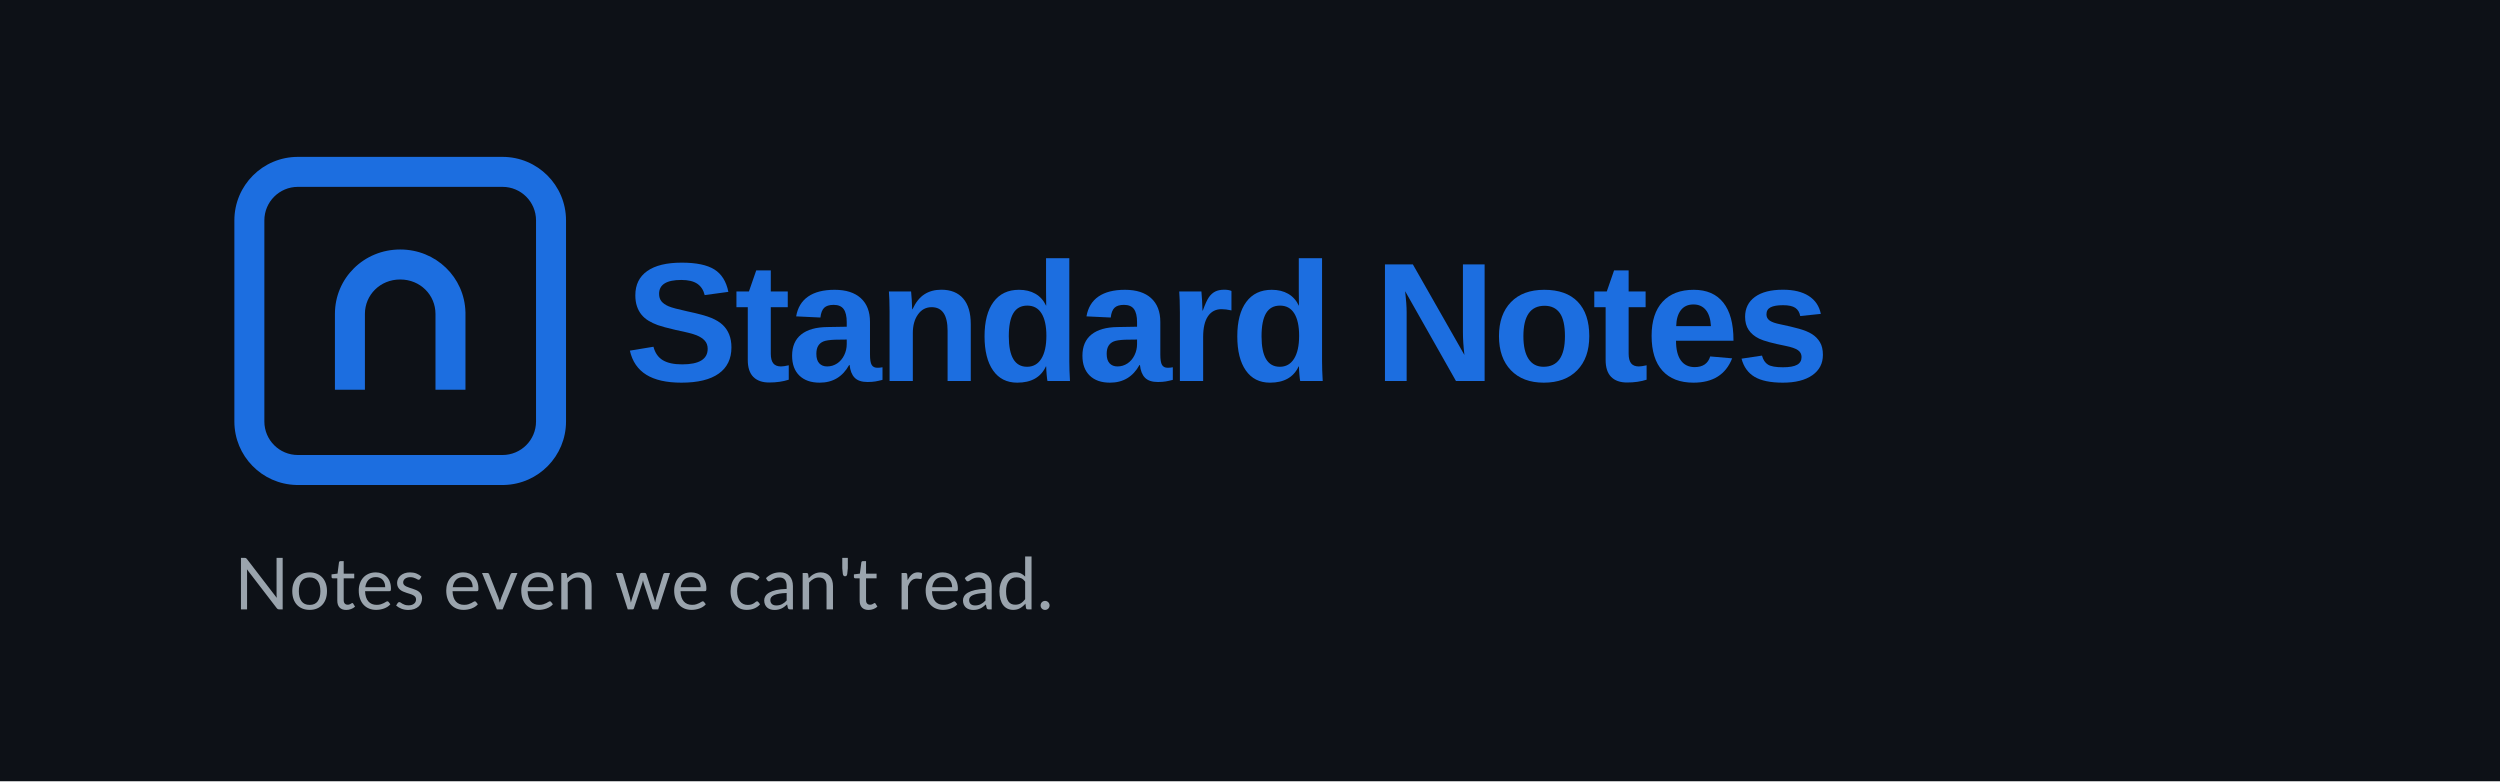
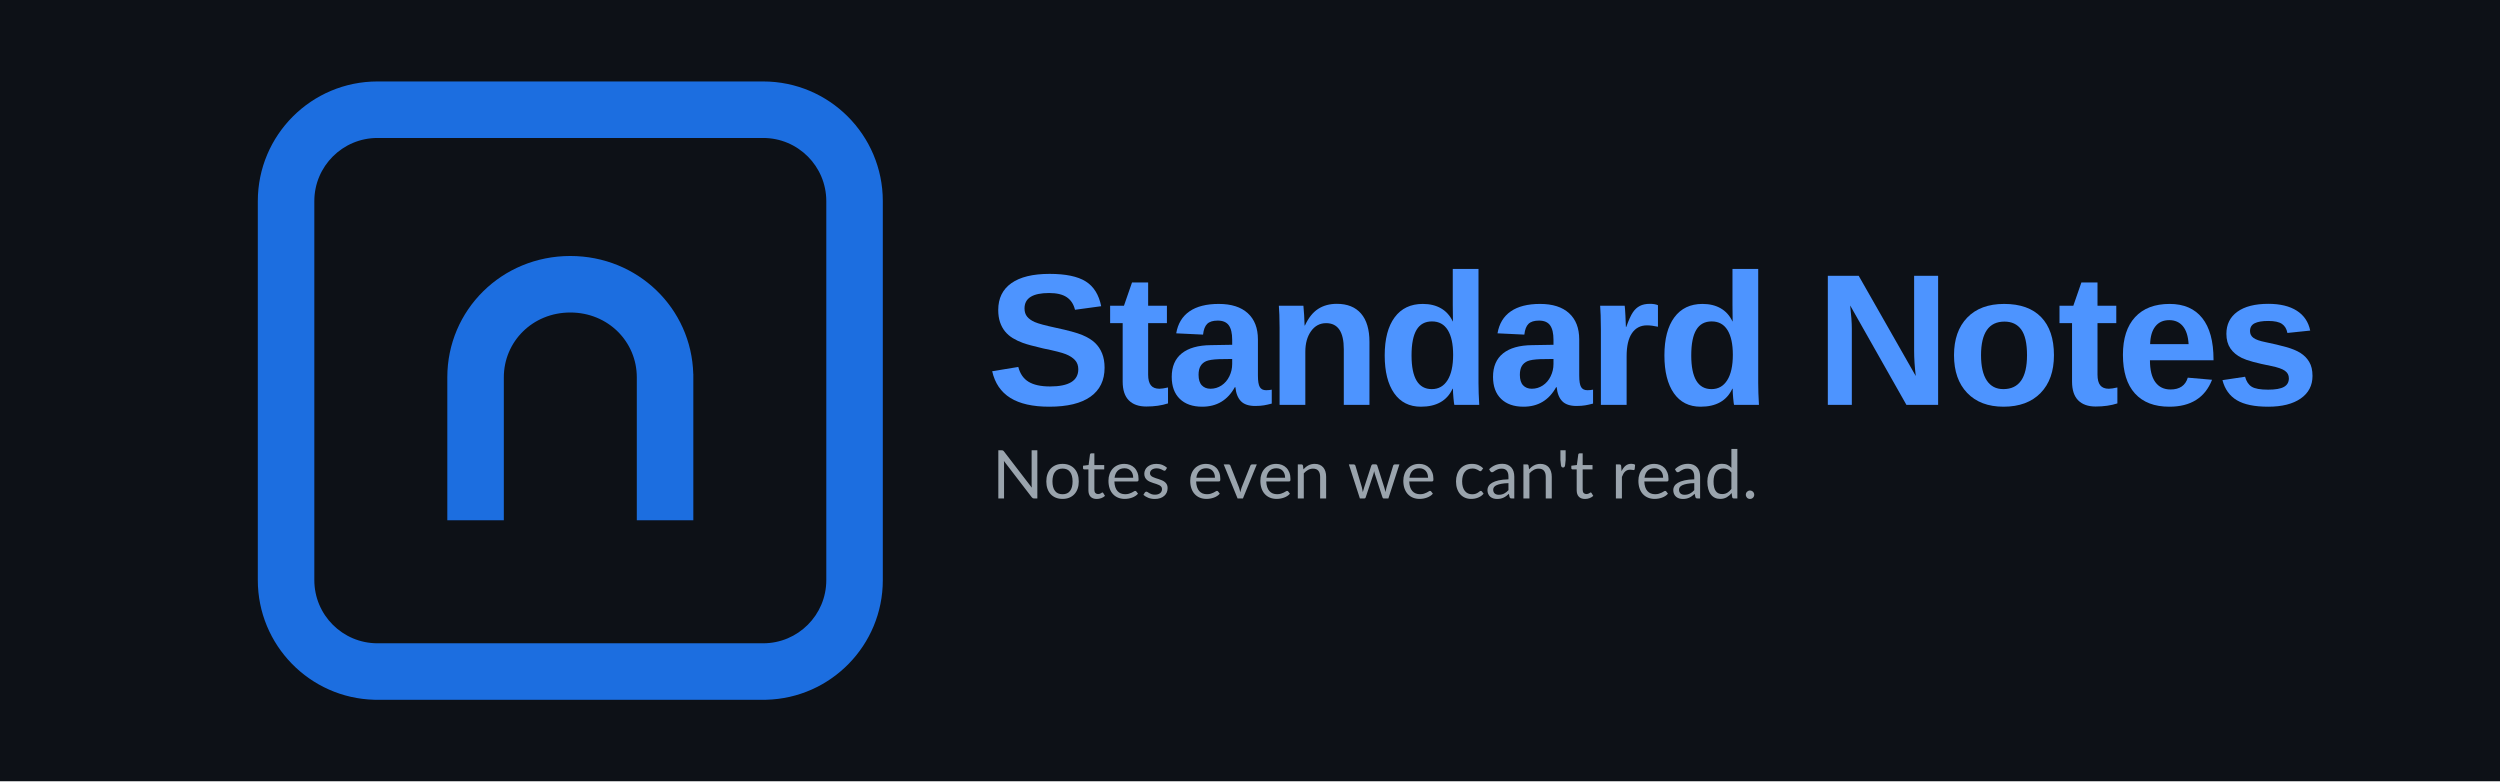
<svg xmlns="http://www.w3.org/2000/svg" viewBox="0 0 1600 500" width="1600" height="500" role="img" aria-label="standardnotes-webui">
  <rect width="1600" height="500" fill="#0d1117" />
-   <g transform="translate(-47.01,-5.74) scale(1.17927)">
-     <g transform="translate(167.058 90.004) scale(0.9574)" fill="#1C6EE0">
-       <path d="M152 0C171.882 0 188 16.118 188 36V150C188 169.572 172.382 185.496 152.929 185.988L152 186H36L35.071 185.988C15.618 185.496 0 169.572 0 150V36C0 16.118 16.118 0 36 0H152ZM36 17C25.507 17 17 25.507 17 36V150C17 160.493 25.507 169 36 169H152C162.493 169 171 160.493 171 150V36C171 25.507 162.493 17 152 17H36ZM94 52.5C114.282 52.5 130.457 68.221 130.986 88H131V132H114V89C114 78.318 105.41 69.5 94 69.5C82.59 69.5 74 78.318 74 89V132H57V89C57 68.754 73.378 52.5 94 52.5Z" />
+   <g transform="translate(144.31,31.44) scale(1.7242)">
+     <g transform="translate(12 12) scale(1.234)">
+       <path d="M152 0C171.882 0 188 16.118 188 36V150C188 169.572 172.382 185.496 152.929 185.988L152 186H36L35.071 185.988C15.618 185.496 0 169.572 0 150V36C0 16.118 16.118 0 36 0H152ZM36 17C25.507 17 17 25.507 17 36V150C17 160.493 25.507 169 36 169H152C162.493 169 171 160.493 171 150V36C171 25.507 162.493 17 152 17H36ZM94 52.5C114.282 52.5 130.457 68.221 130.986 88H131V132H114V89C114 78.318 105.41 69.5 94 69.5C82.59 69.5 74 78.318 74 89V132H57V89C57 68.754 73.378 52.5 94 52.5Z" fill="#1C6EE0" />
    </g>
-     <g transform="translate(379.049 211.647) scale(0.044922 -0.044922)" fill="#1C6EE0">
+   </g>
+   <g transform="translate(136.85,-17.10) scale(1.30508)">
+     <g transform="translate(379.049 211.647) scale(0.044922 -0.044922)" fill="#4d94ff">
      <path transform="translate(0.000 0)" d="M1286 406Q1286 199 1132.5 89.5Q979 -20 682 -20Q411 -20 257.0 76.0Q103 172 59 367L344 414Q373 302 457.0 251.5Q541 201 690 201Q999 201 999 389Q999 449 963.5 488.0Q928 527 863.5 553.0Q799 579 616 616Q458 653 396.0 675.5Q334 698 284.0 728.5Q234 759 199.0 802.0Q164 845 144.5 903.0Q125 961 125 1036Q125 1227 268.5 1328.5Q412 1430 686 1430Q948 1430 1079.5 1348.0Q1211 1266 1249 1077L963 1038Q941 1129 873.5 1175.0Q806 1221 680 1221Q412 1221 412 1053Q412 998 440.5 963.0Q469 928 525.0 903.5Q581 879 752 842Q955 799 1042.5 762.5Q1130 726 1181.0 677.5Q1232 629 1259.0 561.5Q1286 494 1286 406Z" />
      <path transform="translate(1321.478 0)" d="M420 -18Q296 -18 229.0 49.5Q162 117 162 254V892H25V1082H176L264 1336H440V1082H645V892H440V330Q440 251 470.0 213.5Q500 176 563 176Q596 176 657 190V16Q553 -18 420 -18Z" />
      <path transform="translate(1958.957 0)" d="M393 -20Q236 -20 148.0 65.5Q60 151 60 306Q60 474 169.5 562.0Q279 650 487 652L720 656V711Q720 817 683.0 868.5Q646 920 562 920Q484 920 447.5 884.5Q411 849 402 767L109 781Q136 939 253.5 1020.5Q371 1102 574 1102Q779 1102 890.0 1001.0Q1001 900 1001 714V320Q1001 229 1021.5 194.5Q1042 160 1090 160Q1122 160 1152 166V14Q1127 8 1107.0 3.0Q1087 -2 1067.0 -5.0Q1047 -8 1024.5 -10.0Q1002 -12 972 -12Q866 -12 815.5 40.0Q765 92 755 193H749Q631 -20 393 -20ZM720 501 576 499Q478 495 437.0 477.5Q396 460 374.5 424.0Q353 388 353 328Q353 251 388.5 213.5Q424 176 483 176Q549 176 603.5 212.0Q658 248 689.0 311.5Q720 375 720 446Z" />
      <path transform="translate(3053.435 0)" d="M844 0V607Q844 892 651 892Q549 892 486.5 804.5Q424 717 424 580V0H143V840Q143 927 140.5 982.5Q138 1038 135 1082H403Q406 1063 411.0 980.5Q416 898 416 867H420Q477 991 563.0 1047.0Q649 1103 768 1103Q940 1103 1032.0 997.0Q1124 891 1124 687V0Z" />
      <path transform="translate(4259.913 0)" d="M844 0Q840 15 834.5 75.5Q829 136 829 176H825Q734 -20 479 -20Q290 -20 187.0 127.5Q84 275 84 540Q84 809 192.5 955.5Q301 1102 500 1102Q615 1102 698.5 1054.0Q782 1006 827 911H829L827 1089V1484H1108V236Q1108 136 1116 0ZM831 547Q831 722 772.5 816.5Q714 911 600 911Q487 911 432.0 819.5Q377 728 377 540Q377 172 598 172Q709 172 770.0 269.5Q831 367 831 547Z" />
      <path transform="translate(5466.391 0)" d="M393 -20Q236 -20 148.0 65.5Q60 151 60 306Q60 474 169.5 562.0Q279 650 487 652L720 656V711Q720 817 683.0 868.5Q646 920 562 920Q484 920 447.5 884.5Q411 849 402 767L109 781Q136 939 253.5 1020.5Q371 1102 574 1102Q779 1102 890.0 1001.0Q1001 900 1001 714V320Q1001 229 1021.5 194.5Q1042 160 1090 160Q1122 160 1152 166V14Q1127 8 1107.0 3.0Q1087 -2 1067.0 -5.0Q1047 -8 1024.5 -10.0Q1002 -12 972 -12Q866 -12 815.5 40.0Q765 92 755 193H749Q631 -20 393 -20ZM720 501 576 499Q478 495 437.0 477.5Q396 460 374.5 424.0Q353 388 353 328Q353 251 388.5 213.5Q424 176 483 176Q549 176 603.5 212.0Q658 248 689.0 311.5Q720 375 720 446Z" />
      <path transform="translate(6560.870 0)" d="M143 0V828Q143 917 140.5 976.5Q138 1036 135 1082H403Q406 1064 411.0 972.5Q416 881 416 851H420Q461 965 493.0 1011.5Q525 1058 569.0 1080.5Q613 1103 679 1103Q733 1103 766 1088V853Q698 868 646 868Q541 868 482.5 783.0Q424 698 424 531V0Z" />
      <path transform="translate(7313.348 0)" d="M844 0Q840 15 834.5 75.5Q829 136 829 176H825Q734 -20 479 -20Q290 -20 187.0 127.5Q84 275 84 540Q84 809 192.5 955.5Q301 1102 500 1102Q615 1102 698.5 1054.0Q782 1006 827 911H829L827 1089V1484H1108V236Q1108 136 1116 0ZM831 547Q831 722 772.5 816.5Q714 911 600 911Q487 911 432.0 819.5Q377 728 377 540Q377 172 598 172Q709 172 770.0 269.5Q831 367 831 547Z" />
      <path transform="translate(9044.304 0)" d="M995 0 381 1085Q399 927 399 831V0H137V1409H474L1097 315Q1079 466 1079 590V1409H1341V0Z" />
      <path transform="translate(10478.783 0)" d="M1171 542Q1171 279 1025.0 129.5Q879 -20 621 -20Q368 -20 224.0 130.0Q80 280 80 542Q80 803 224.0 952.5Q368 1102 627 1102Q892 1102 1031.5 957.5Q1171 813 1171 542ZM877 542Q877 735 814.0 822.0Q751 909 631 909Q375 909 375 542Q375 361 437.5 266.5Q500 172 618 172Q877 172 877 542Z" />
      <path transform="translate(11685.261 0)" d="M420 -18Q296 -18 229.0 49.5Q162 117 162 254V892H25V1082H176L264 1336H440V1082H645V892H440V330Q440 251 470.0 213.5Q500 176 563 176Q596 176 657 190V16Q553 -18 420 -18Z" />
      <path transform="translate(12322.739 0)" d="M586 -20Q342 -20 211.0 124.5Q80 269 80 546Q80 814 213.0 958.0Q346 1102 590 1102Q823 1102 946.0 947.5Q1069 793 1069 495V487H375Q375 329 433.5 248.5Q492 168 600 168Q749 168 788 297L1053 274Q938 -20 586 -20ZM586 925Q487 925 433.5 856.0Q380 787 377 663H797Q789 794 734.0 859.5Q679 925 586 925Z" />
      <path transform="translate(13417.217 0)" d="M1055 316Q1055 159 926.5 69.5Q798 -20 571 -20Q348 -20 229.5 50.5Q111 121 72 270L319 307Q340 230 391.5 198.0Q443 166 571 166Q689 166 743.0 196.0Q797 226 797 290Q797 342 753.5 372.5Q710 403 606 424Q368 471 285.0 511.5Q202 552 158.5 616.5Q115 681 115 775Q115 930 234.5 1016.5Q354 1103 573 1103Q766 1103 883.5 1028.0Q1001 953 1030 811L781 785Q769 851 722.0 883.5Q675 916 573 916Q473 916 423.0 890.5Q373 865 373 805Q373 758 411.5 730.5Q450 703 541 685Q668 659 766.5 631.5Q865 604 924.5 566.0Q984 528 1019.5 468.5Q1055 409 1055 316Z" />
    </g>
  </g>
-   <path d="M177 357.04L180.91 357.04L180.91 390L178.68 390Q178.15 390 177.80 389.82Q177.44 389.63 177.09 389.19L158.03 364.36Q158.07 364.93 158.10 365.48Q158.12 366.03 158.12 366.52L158.12 390L154.21 390L154.21 357.04L156.51 357.04Q156.81 357.04 157.01 357.08Q157.22 357.11 157.38 357.19Q157.54 357.27 157.71 357.42Q157.87 357.57 158.05 357.80L177.12 382.62Q177.07 382.02 177.04 381.46Q177 380.89 177 380.39L177 357.04M198.19 366.33Q200.74 366.33 202.79 367.18Q204.83 368.04 206.28 369.60Q207.73 371.16 208.50 373.38Q209.27 375.60 209.27 378.34Q209.27 381.10 208.50 383.31Q207.73 385.51 206.28 387.08Q204.83 388.64 202.79 389.48Q200.74 390.32 198.19 390.32Q195.61 390.32 193.55 389.48Q191.49 388.64 190.04 387.08Q188.59 385.51 187.82 383.31Q187.05 381.10 187.05 378.34Q187.05 375.60 187.82 373.38Q188.59 371.16 190.04 369.60Q191.49 368.04 193.55 367.18Q195.61 366.33 198.19 366.33M198.19 387.13Q201.64 387.13 203.34 384.81Q205.04 382.50 205.04 378.36Q205.04 374.20 203.34 371.88Q201.64 369.55 198.19 369.55Q196.44 369.55 195.14 370.15Q193.84 370.75 192.98 371.88Q192.11 373 191.69 374.65Q191.26 376.29 191.26 378.36Q191.26 382.50 192.98 384.81Q194.69 387.13 198.19 387.13M221.60 390.37Q218.84 390.37 217.36 388.83Q215.87 387.29 215.87 384.39L215.87 370.13L213.07 370.13Q212.70 370.13 212.44 369.91Q212.19 369.69 212.19 369.23L212.19 367.60L216.01 367.12L216.95 359.92Q217.02 359.57 217.26 359.35Q217.50 359.13 217.90 359.13L219.97 359.13L219.97 367.16L226.71 367.16L226.71 370.13L219.97 370.13L219.97 384.11Q219.97 385.58 220.68 386.30Q221.39 387.01 222.52 387.01Q223.16 387.01 223.63 386.84Q224.11 386.67 224.45 386.46Q224.80 386.25 225.04 386.08Q225.28 385.91 225.46 385.91Q225.78 385.91 226.04 386.30L227.23 388.25Q226.18 389.24 224.68 389.80Q223.19 390.37 221.60 390.37M233.79 375.81L246.53 375.81Q246.53 374.38 246.13 373.20Q245.73 372.01 244.96 371.15Q244.19 370.29 243.08 369.82Q241.98 369.35 240.57 369.35Q237.63 369.35 235.92 371.06Q234.20 372.77 233.79 375.81M248.69 385.24L249.84 386.73Q249.08 387.65 248.03 388.33Q246.97 389.01 245.76 389.45Q244.55 389.88 243.27 390.10Q241.98 390.32 240.71 390.32Q238.30 390.32 236.26 389.51Q234.23 388.69 232.74 387.11Q231.26 385.54 230.43 383.21Q229.60 380.89 229.60 377.88Q229.60 375.44 230.35 373.32Q231.10 371.21 232.50 369.66Q233.90 368.10 235.93 367.22Q237.95 366.33 240.48 366.33Q242.58 366.33 244.36 367.03Q246.14 367.74 247.44 369.06Q248.74 370.38 249.48 372.32Q250.21 374.27 250.21 376.75Q250.21 377.72 250 378.04Q249.80 378.36 249.22 378.36L233.65 378.36Q233.72 380.57 234.26 382.20Q234.80 383.84 235.77 384.93Q236.73 386.02 238.07 386.56Q239.40 387.10 241.06 387.10Q242.60 387.10 243.71 386.75Q244.83 386.39 245.63 385.98Q246.44 385.56 246.98 385.20Q247.52 384.85 247.91 384.85Q248.42 384.85 248.69 385.24M269.72 369.05L268.80 370.54Q268.52 371.05 267.94 371.05Q267.60 371.05 267.16 370.80Q266.73 370.54 266.09 370.23Q265.46 369.92 264.59 369.66Q263.71 369.39 262.52 369.39Q261.48 369.39 260.65 369.66Q259.83 369.92 259.24 370.38Q258.65 370.84 258.34 371.45Q258.03 372.06 258.03 372.77Q258.03 373.67 258.55 374.27Q259.07 374.87 259.92 375.30Q260.77 375.74 261.85 376.07Q262.93 376.41 264.07 376.79Q265.21 377.17 266.29 377.63Q267.37 378.09 268.22 378.78Q269.07 379.47 269.59 380.47Q270.11 381.47 270.11 382.87Q270.11 384.48 269.53 385.85Q268.96 387.22 267.83 388.22Q266.70 389.22 265.07 389.79Q263.44 390.37 261.30 390.37Q258.86 390.37 256.88 389.57Q254.90 388.78 253.52 387.54L254.49 385.98Q254.67 385.68 254.93 385.51Q255.18 385.35 255.57 385.35Q255.98 385.35 256.44 385.68Q256.90 386 257.56 386.39Q258.22 386.78 259.16 387.10Q260.10 387.42 261.50 387.42Q262.70 387.42 263.60 387.11Q264.49 386.80 265.09 386.27Q265.69 385.75 265.98 385.06Q266.27 384.37 266.27 383.58Q266.27 382.62 265.75 381.98Q265.23 381.35 264.38 380.90Q263.53 380.45 262.44 380.12Q261.34 379.79 260.20 379.42Q259.07 379.05 257.97 378.58Q256.88 378.11 256.03 377.40Q255.18 376.68 254.66 375.64Q254.14 374.59 254.14 373.10Q254.14 371.76 254.70 370.53Q255.25 369.30 256.31 368.37Q257.36 367.44 258.91 366.88Q260.45 366.33 262.42 366.33Q264.72 366.33 266.55 367.06Q268.38 367.78 269.72 369.05M289.77 375.81L302.51 375.81Q302.51 374.38 302.11 373.20Q301.71 372.01 300.94 371.15Q300.17 370.29 299.06 369.82Q297.96 369.35 296.56 369.35Q293.61 369.35 291.90 371.06Q290.19 372.77 289.77 375.81M304.68 385.24L305.83 386.73Q305.07 387.65 304.01 388.33Q302.95 389.01 301.74 389.45Q300.54 389.88 299.25 390.10Q297.96 390.32 296.69 390.32Q294.28 390.32 292.24 389.51Q290.21 388.69 288.72 387.11Q287.24 385.54 286.41 383.21Q285.59 380.89 285.59 377.88Q285.59 375.44 286.33 373.32Q287.08 371.21 288.48 369.66Q289.89 368.10 291.91 367.22Q293.93 366.33 296.46 366.33Q298.56 366.33 300.34 367.03Q302.12 367.74 303.42 369.06Q304.72 370.38 305.46 372.32Q306.19 374.27 306.19 376.75Q306.19 377.72 305.99 378.04Q305.78 378.36 305.20 378.36L289.63 378.36Q289.70 380.57 290.24 382.20Q290.78 383.84 291.75 384.93Q292.72 386.02 294.05 386.56Q295.38 387.10 297.04 387.10Q298.58 387.10 299.70 386.75Q300.81 386.39 301.62 385.98Q302.42 385.56 302.96 385.20Q303.50 384.85 303.89 384.85Q304.40 384.85 304.68 385.24M327.97 366.70L331.17 366.70L321.67 390L317.99 390L308.49 366.70L311.83 366.70Q312.33 366.70 312.66 366.95Q312.98 367.21 313.09 367.55L319 382.55Q319.28 383.40 319.49 384.20Q319.69 385.01 319.88 385.81Q320.06 385.01 320.27 384.20Q320.48 383.40 320.78 382.55L326.76 367.55Q326.89 367.18 327.22 366.94Q327.54 366.70 327.97 366.70M337.80 375.81L350.54 375.81Q350.54 374.38 350.13 373.20Q349.73 372.01 348.96 371.15Q348.19 370.29 347.09 369.82Q345.98 369.35 344.58 369.35Q341.64 369.35 339.92 371.06Q338.21 372.77 337.80 375.81M352.70 385.24L353.85 386.73Q353.09 387.65 352.03 388.33Q350.97 389.01 349.77 389.45Q348.56 389.88 347.27 390.10Q345.98 390.32 344.72 390.32Q342.30 390.32 340.27 389.51Q338.23 388.69 336.75 387.11Q335.27 385.54 334.44 383.21Q333.61 380.89 333.61 377.88Q333.61 375.44 334.36 373.32Q335.10 371.21 336.51 369.66Q337.91 368.10 339.93 367.22Q341.96 366.33 344.49 366.33Q346.58 366.33 348.36 367.03Q350.15 367.74 351.45 369.06Q352.75 370.38 353.48 372.32Q354.22 374.27 354.22 376.75Q354.22 377.72 354.01 378.04Q353.80 378.36 353.23 378.36L337.66 378.36Q337.73 380.57 338.27 382.20Q338.81 383.84 339.77 384.93Q340.74 386.02 342.07 386.56Q343.41 387.10 345.06 387.10Q346.60 387.10 347.72 386.75Q348.84 386.39 349.64 385.98Q350.45 385.56 350.99 385.20Q351.53 384.85 351.92 384.85Q352.42 384.85 352.70 385.24M362.77 367.55L363.10 370.08Q363.85 369.23 364.71 368.54Q365.56 367.85 366.51 367.36Q367.47 366.86 368.53 366.60Q369.60 366.33 370.85 366.33Q372.76 366.33 374.22 366.97Q375.68 367.60 376.65 368.76Q377.63 369.92 378.14 371.55Q378.64 373.19 378.64 375.17L378.64 390L374.53 390L374.53 375.17Q374.53 372.52 373.32 371.06Q372.11 369.60 369.65 369.60Q367.83 369.60 366.26 370.47Q364.68 371.35 363.35 372.84L363.35 390L359.23 390L359.23 366.70L361.69 366.70Q362.57 366.70 362.77 367.55M425.72 366.70L428.81 366.70L421.26 390L418.02 390Q417.42 390 417.19 389.22L412.04 373.42Q411.86 372.89 411.74 372.35Q411.63 371.81 411.51 371.28Q411.40 371.81 411.28 372.35Q411.17 372.89 410.98 373.44L405.74 389.22Q405.53 390 404.82 390L401.74 390L394.19 366.70L397.41 366.70Q397.89 366.70 398.23 366.95Q398.56 367.21 398.68 367.55L403.14 382.55Q403.53 384.20 403.76 385.68Q403.97 384.92 404.18 384.13Q404.40 383.35 404.66 382.55L409.58 367.46Q409.69 367.12 409.98 366.88Q410.27 366.65 410.68 366.65L412.48 366.65Q412.94 366.65 413.24 366.88Q413.53 367.12 413.65 367.46L418.46 382.55Q418.71 383.35 418.92 384.13Q419.12 384.92 419.31 385.68Q419.42 384.92 419.59 384.15Q419.77 383.38 419.97 382.55L424.53 367.55Q424.64 367.18 424.97 366.94Q425.29 366.70 425.72 366.70M435.66 375.81L448.40 375.81Q448.40 374.38 448 373.20Q447.60 372.01 446.83 371.15Q446.06 370.29 444.95 369.82Q443.85 369.35 442.45 369.35Q439.50 369.35 437.79 371.06Q436.07 372.77 435.66 375.81M450.56 385.24L451.71 386.73Q450.96 387.65 449.90 388.33Q448.84 389.01 447.63 389.45Q446.42 389.88 445.14 390.10Q443.85 390.32 442.58 390.32Q440.17 390.32 438.13 389.51Q436.10 388.69 434.61 387.11Q433.13 385.54 432.30 383.21Q431.47 380.89 431.47 377.88Q431.47 375.44 432.22 373.32Q432.97 371.21 434.37 369.66Q435.78 368.10 437.80 367.22Q439.82 366.33 442.35 366.33Q444.45 366.33 446.23 367.03Q448.01 367.74 449.31 369.06Q450.61 370.38 451.35 372.32Q452.08 374.27 452.08 376.75Q452.08 377.72 451.88 378.04Q451.67 378.36 451.09 378.36L435.52 378.36Q435.59 380.57 436.13 382.20Q436.67 383.84 437.64 384.93Q438.60 386.02 439.94 386.56Q441.27 387.10 442.93 387.10Q444.47 387.10 445.58 386.75Q446.70 386.39 447.51 385.98Q448.31 385.56 448.85 385.20Q449.39 384.85 449.78 384.85Q450.29 384.85 450.56 385.24M486.17 369.37L485.09 370.84Q484.90 371.09 484.72 371.23Q484.54 371.37 484.21 371.37Q483.87 371.37 483.45 371.08Q483.04 370.80 482.43 370.45Q481.82 370.11 480.94 369.82Q480.05 369.53 478.76 369.53Q477.04 369.53 475.73 370.14Q474.42 370.75 473.53 371.90Q472.64 373.05 472.20 374.68Q471.75 376.31 471.75 378.34Q471.75 380.45 472.23 382.10Q472.71 383.74 473.60 384.86Q474.48 385.98 475.74 386.56Q476.99 387.15 478.56 387.15Q480.05 387.15 481.02 386.79Q481.98 386.44 482.61 386Q483.25 385.56 483.67 385.20Q484.10 384.85 484.51 384.85Q485.02 384.85 485.29 385.24L486.44 386.73Q485.69 387.68 484.72 388.34Q483.75 389.01 482.64 389.46Q481.52 389.91 480.30 390.12Q479.08 390.32 477.82 390.32Q475.63 390.32 473.76 389.52Q471.89 388.71 470.51 387.18Q469.13 385.65 468.34 383.42Q467.56 381.19 467.56 378.34Q467.56 375.74 468.29 373.53Q469.01 371.32 470.40 369.73Q471.79 368.13 473.83 367.23Q475.86 366.33 478.51 366.33Q480.97 366.33 482.84 367.13Q484.72 367.92 486.17 369.37M503.46 384.34L503.46 379.51Q500.64 379.60 498.65 379.96Q496.66 380.32 495.40 380.89Q494.15 381.47 493.59 382.25Q493.02 383.03 493.02 384Q493.02 384.92 493.32 385.58Q493.62 386.25 494.14 386.68Q494.66 387.10 495.36 387.30Q496.06 387.49 496.86 387.49Q497.94 387.49 498.84 387.27Q499.74 387.06 500.53 386.64Q501.33 386.23 502.05 385.65Q502.77 385.08 503.46 384.34M490.98 371.30L490.24 369.99Q492.17 368.13 494.40 367.21Q496.63 366.29 499.35 366.29Q501.30 366.29 502.82 366.93Q504.34 367.57 505.37 368.73Q506.41 369.88 506.94 371.51Q507.47 373.14 507.47 375.10L507.47 390L505.65 390Q505.05 390 504.73 389.80Q504.41 389.61 504.22 389.03L503.76 386.83Q502.84 387.68 501.97 388.33Q501.10 388.99 500.13 389.44Q499.16 389.88 498.07 390.13Q496.98 390.37 495.64 390.37Q494.29 390.37 493.09 389.99Q491.90 389.61 491.01 388.85Q490.12 388.09 489.61 386.93Q489.09 385.77 489.09 384.18Q489.09 382.80 489.85 381.52Q490.61 380.25 492.31 379.26Q494.01 378.27 496.75 377.64Q499.49 377 503.46 376.91L503.46 375.10Q503.46 372.38 502.29 370.99Q501.12 369.60 498.86 369.60Q497.35 369.60 496.32 369.98Q495.30 370.36 494.55 370.83Q493.80 371.30 493.26 371.68Q492.72 372.06 492.19 372.06Q491.78 372.06 491.48 371.84Q491.18 371.62 490.98 371.30M517.24 367.55L517.56 370.08Q518.32 369.23 519.17 368.54Q520.02 367.85 520.98 367.36Q521.93 366.86 523 366.60Q524.07 366.33 525.31 366.33Q527.22 366.33 528.68 366.97Q530.14 367.60 531.12 368.76Q532.10 369.92 532.61 371.55Q533.11 373.19 533.11 375.17L533.11 390L528.99 390L528.99 375.17Q528.99 372.52 527.79 371.06Q526.58 369.60 524.12 369.60Q522.30 369.60 520.73 370.47Q519.15 371.35 517.82 372.84L517.82 390L513.70 390L513.70 366.70L516.16 366.70Q517.03 366.70 517.24 367.55M539.05 357.04L542.61 357.04L542.61 363.71L542.24 367.28Q542.13 368.01 541.82 368.41Q541.51 368.82 540.82 368.82Q540.20 368.82 539.86 368.41Q539.53 368.01 539.41 367.28L539.05 363.71L539.05 357.04M555.90 390.37Q553.14 390.37 551.66 388.83Q550.18 387.29 550.18 384.39L550.18 370.13L547.37 370.13Q547 370.13 546.75 369.91Q546.50 369.69 546.50 369.23L546.50 367.60L550.32 367.12L551.26 359.92Q551.33 359.57 551.57 359.35Q551.81 359.13 552.20 359.13L554.27 359.13L554.27 367.16L561.01 367.16L561.01 370.13L554.27 370.13L554.27 384.11Q554.27 385.58 554.98 386.30Q555.70 387.01 556.82 387.01Q557.47 387.01 557.94 386.84Q558.41 386.67 558.76 386.46Q559.10 386.25 559.34 386.08Q559.58 385.91 559.77 385.91Q560.09 385.91 560.34 386.30L561.54 388.25Q560.48 389.24 558.99 389.80Q557.49 390.37 555.90 390.37M580.63 367.83L580.90 371.37Q582.01 368.98 583.62 367.63Q585.23 366.29 587.55 366.29Q588.29 366.29 588.97 366.45Q589.64 366.61 590.17 366.95L589.88 370.01Q589.74 370.59 589.18 370.59Q588.86 370.59 588.24 370.45Q587.62 370.31 586.84 370.31Q585.74 370.31 584.87 370.63Q584.01 370.96 583.33 371.59Q582.65 372.22 582.11 373.15Q581.57 374.08 581.13 375.28L581.13 390L577.02 390L577.02 366.70L579.36 366.70Q580.03 366.70 580.28 366.95Q580.54 367.21 580.63 367.83M596.61 375.81L609.36 375.81Q609.36 374.38 608.95 373.20Q608.55 372.01 607.78 371.15Q607.01 370.29 605.91 369.82Q604.80 369.35 603.40 369.35Q600.46 369.35 598.74 371.06Q597.03 372.77 596.61 375.81M611.52 385.24L612.67 386.73Q611.91 387.65 610.85 388.33Q609.79 389.01 608.59 389.45Q607.38 389.88 606.09 390.10Q604.80 390.32 603.54 390.32Q601.12 390.32 599.09 389.51Q597.05 388.69 595.57 387.11Q594.08 385.54 593.26 383.21Q592.43 380.89 592.43 377.88Q592.43 375.44 593.18 373.32Q593.92 371.21 595.33 369.66Q596.73 368.10 598.75 367.22Q600.78 366.33 603.31 366.33Q605.40 366.33 607.18 367.03Q608.97 367.74 610.26 369.06Q611.56 370.38 612.30 372.32Q613.04 374.27 613.04 376.75Q613.04 377.72 612.83 378.04Q612.62 378.36 612.05 378.36L596.48 378.36Q596.54 380.57 597.09 382.20Q597.63 383.84 598.59 384.93Q599.56 386.02 600.89 386.56Q602.23 387.10 603.88 387.10Q605.42 387.10 606.54 386.75Q607.65 386.39 608.46 385.98Q609.26 385.56 609.80 385.20Q610.35 384.85 610.74 384.85Q611.24 384.85 611.52 385.24M630.68 384.34L630.68 379.51Q627.85 379.60 625.86 379.96Q623.87 380.32 622.62 380.89Q621.36 381.47 620.80 382.25Q620.24 383.03 620.24 384Q620.24 384.92 620.53 385.58Q620.83 386.25 621.35 386.68Q621.87 387.10 622.57 387.30Q623.27 387.49 624.08 387.49Q625.16 387.49 626.05 387.27Q626.95 387.06 627.74 386.64Q628.54 386.23 629.26 385.65Q629.99 385.08 630.68 384.34M618.19 371.30L617.45 369.99Q619.38 368.13 621.62 367.21Q623.85 366.29 626.56 366.29Q628.51 366.29 630.03 366.93Q631.55 367.57 632.59 368.73Q633.62 369.88 634.15 371.51Q634.68 373.14 634.68 375.10L634.68 390L632.86 390Q632.26 390 631.94 389.80Q631.62 389.61 631.44 389.03L630.98 386.83Q630.06 387.68 629.18 388.33Q628.31 388.99 627.34 389.44Q626.38 389.88 625.28 390.13Q624.19 390.37 622.86 390.37Q621.50 390.37 620.30 389.99Q619.11 389.61 618.22 388.85Q617.34 388.09 616.82 386.93Q616.30 385.77 616.30 384.18Q616.30 382.80 617.06 381.52Q617.82 380.25 619.52 379.26Q621.22 378.27 623.96 377.64Q626.70 377 630.68 376.91L630.68 375.10Q630.68 372.38 629.50 370.99Q628.33 369.60 626.08 369.60Q624.56 369.60 623.54 369.98Q622.51 370.36 621.76 370.83Q621.02 371.30 620.48 371.68Q619.94 372.06 619.41 372.06Q618.99 372.06 618.69 371.84Q618.39 371.62 618.19 371.30M656.09 383.49L656.09 372.24Q654.94 370.70 653.61 370.09Q652.27 369.48 650.62 369.48Q647.38 369.48 645.63 371.81Q643.88 374.13 643.88 378.43Q643.88 380.71 644.27 382.33Q644.66 383.95 645.42 385Q646.18 386.04 647.28 386.53Q648.39 387.01 649.79 387.01Q651.81 387.01 653.32 386.09Q654.83 385.17 656.09 383.49M656.09 356.12L660.19 356.12L660.19 390L657.75 390Q656.87 390 656.64 389.15L656.28 386.32Q654.78 388.11 652.87 389.22Q650.96 390.32 648.46 390.32Q646.45 390.32 644.82 389.55Q643.19 388.78 642.04 387.29Q640.89 385.79 640.27 383.56Q639.65 381.33 639.65 378.43Q639.65 375.86 640.34 373.64Q641.03 371.42 642.31 369.78Q643.60 368.15 645.48 367.22Q647.35 366.29 649.70 366.29Q651.84 366.29 653.37 367.01Q654.90 367.74 656.09 369.02L656.09 356.12M665.98 387.47Q665.98 386.87 666.20 386.34Q666.42 385.81 666.80 385.42Q667.18 385.03 667.71 384.80Q668.24 384.57 668.83 384.57Q669.43 384.57 669.96 384.80Q670.49 385.03 670.88 385.42Q671.27 385.81 671.50 386.34Q671.73 386.87 671.73 387.47Q671.73 388.09 671.50 388.61Q671.27 389.13 670.88 389.52Q670.49 389.91 669.96 390.13Q669.43 390.35 668.83 390.35Q668.24 390.35 667.71 390.13Q667.18 389.91 666.80 389.52Q666.42 389.13 666.20 388.61Q665.98 388.09 665.98 387.47" fill="#9aa4ad" />
+   <g transform="translate(635.00,319)">
+     <path d="M25.24-30.81L28.90-30.81L28.90 0L26.81 0Q26.32 0 25.98-0.17Q25.65-0.34 25.33-0.75L7.50-23.97Q7.55-23.44 7.57-22.92Q7.59-22.40 7.59-21.95L7.59 0L3.93 0L3.93-30.81L6.08-30.81Q6.36-30.81 6.56-30.78Q6.75-30.75 6.90-30.67Q7.05-30.59 7.20-30.45Q7.35-30.32 7.53-30.10L25.35-6.90Q25.31-7.46 25.27-7.99Q25.24-8.51 25.24-8.99L25.24-30.81M45.04-22.12Q47.43-22.12 49.34-21.33Q51.26-20.53 52.61-19.07Q53.97-17.61 54.69-15.53Q55.41-13.46 55.41-10.90Q55.41-8.32 54.69-6.26Q53.97-4.19 52.61-2.73Q51.26-1.27 49.34-0.48Q47.43 0.30 45.04 0.30Q42.63 0.30 40.71-0.48Q38.79-1.27 37.43-2.73Q36.08-4.19 35.36-6.26Q34.64-8.32 34.64-10.90Q34.64-13.46 35.36-15.53Q36.08-17.61 37.43-19.07Q38.79-20.53 40.71-21.33Q42.63-22.12 45.04-22.12M45.04-2.69Q48.27-2.69 49.86-4.85Q51.45-7.01 51.45-10.88Q51.45-14.77 49.86-16.94Q48.27-19.11 45.04-19.11Q43.41-19.11 42.19-18.55Q40.98-18 40.17-16.94Q39.37-15.89 38.97-14.35Q38.57-12.81 38.57-10.88Q38.57-7.01 40.17-4.85Q41.77-2.69 45.04-2.69M66.93 0.34Q64.35 0.34 62.96-1.10Q61.58-2.54 61.58-5.25L61.58-18.58L58.95-18.58Q58.61-18.58 58.37-18.78Q58.14-18.98 58.14-19.41L58.14-20.94L61.70-21.39L62.59-28.12Q62.65-28.44 62.88-28.65Q63.10-28.85 63.47-28.85L65.40-28.85L65.40-21.35L71.70-21.35L71.70-18.58L65.40-18.58L65.40-5.50Q65.40-4.13 66.07-3.46Q66.74-2.80 67.79-2.80Q68.39-2.80 68.83-2.96Q69.27-3.12 69.60-3.31Q69.92-3.50 70.14-3.67Q70.37-3.83 70.54-3.83Q70.84-3.83 71.08-3.46L72.20-1.63Q71.21-0.71 69.81-0.18Q68.41 0.34 66.93 0.34M78.32-13.27L90.24-13.27Q90.24-14.60 89.86-15.71Q89.48-16.81 88.76-17.62Q88.04-18.43 87.01-18.87Q85.98-19.31 84.67-19.31Q81.92-19.31 80.31-17.71Q78.71-16.10 78.32-13.27M92.26-4.45L93.33-3.05Q92.62-2.19 91.63-1.56Q90.64-0.92 89.52-0.52Q88.39-0.11 87.18 0.10Q85.98 0.30 84.80 0.30Q82.54 0.30 80.64-0.46Q78.73-1.23 77.35-2.70Q75.96-4.17 75.19-6.34Q74.41-8.51 74.41-11.33Q74.41-13.61 75.11-15.59Q75.81-17.57 77.12-19.02Q78.43-20.47 80.32-21.30Q82.22-22.12 84.58-22.12Q86.54-22.12 88.20-21.47Q89.87-20.81 91.08-19.58Q92.30-18.34 92.99-16.52Q93.68-14.71 93.68-12.38Q93.68-11.48 93.48-11.18Q93.29-10.88 92.75-10.88L78.20-10.88Q78.26-8.82 78.77-7.29Q79.27-5.76 80.17-4.74Q81.08-3.72 82.32-3.21Q83.57-2.71 85.12-2.71Q86.56-2.71 87.60-3.04Q88.64-3.38 89.40-3.76Q90.15-4.15 90.65-4.48Q91.16-4.82 91.53-4.82Q92-4.82 92.26-4.45M111.91-19.59L111.05-18.19Q110.79-17.72 110.25-17.72Q109.93-17.72 109.52-17.95Q109.11-18.19 108.52-18.48Q107.93-18.77 107.11-19.02Q106.30-19.26 105.18-19.26Q104.21-19.26 103.44-19.02Q102.66-18.77 102.11-18.34Q101.57-17.91 101.28-17.34Q100.99-16.77 100.99-16.10Q100.99-15.27 101.47-14.71Q101.95-14.15 102.75-13.74Q103.54-13.33 104.55-13.02Q105.57-12.71 106.63-12.35Q107.69-12 108.70-11.57Q109.71-11.14 110.51-10.49Q111.31-9.85 111.79-8.91Q112.27-7.98 112.27-6.67Q112.27-5.16 111.74-3.88Q111.20-2.60 110.14-1.67Q109.09-0.73 107.56-0.19Q106.04 0.34 104.04 0.34Q101.76 0.34 99.91-0.40Q98.06-1.14 96.77-2.30L97.67-3.76Q97.85-4.04 98.08-4.19Q98.32-4.34 98.69-4.34Q99.07-4.34 99.50-4.04Q99.93-3.74 100.54-3.38Q101.16-3.01 102.04-2.71Q102.92-2.41 104.23-2.41Q105.35-2.41 106.19-2.70Q107.03-2.99 107.59-3.48Q108.15-3.98 108.41-4.62Q108.68-5.27 108.68-6Q108.68-6.90 108.20-7.49Q107.72-8.08 106.92-8.50Q106.12-8.92 105.10-9.23Q104.08-9.55 103.02-9.89Q101.95-10.23 100.93-10.67Q99.91-11.12 99.12-11.78Q98.32-12.45 97.84-13.43Q97.35-14.41 97.35-15.80Q97.35-17.05 97.87-18.20Q98.38-19.35 99.37-20.22Q100.36-21.09 101.80-21.61Q103.24-22.12 105.09-22.12Q107.24-22.12 108.95-21.45Q110.66-20.77 111.91-19.59M130.66-13.27L142.57-13.27Q142.57-14.60 142.19-15.71Q141.81-16.81 141.09-17.62Q140.37-18.43 139.34-18.87Q138.31-19.31 137-19.31Q134.25-19.31 132.64-17.71Q131.04-16.10 130.66-13.27M144.59-4.45L145.66-3.05Q144.95-2.19 143.96-1.56Q142.98-0.92 141.85-0.52Q140.72-0.11 139.51 0.10Q138.31 0.30 137.13 0.30Q134.87 0.30 132.97-0.46Q131.06-1.23 129.68-2.70Q128.29-4.17 127.52-6.34Q126.74-8.51 126.74-11.33Q126.74-13.61 127.44-15.59Q128.14-17.57 129.45-19.02Q130.76-20.47 132.66-21.30Q134.55-22.12 136.91-22.12Q138.87-22.12 140.53-21.47Q142.20-20.81 143.42-19.58Q144.63-18.34 145.32-16.52Q146.01-14.71 146.01-12.38Q146.01-11.48 145.81-11.18Q145.62-10.88 145.08-10.88L130.53-10.88Q130.59-8.82 131.10-7.29Q131.60-5.76 132.50-4.74Q133.41-3.72 134.65-3.21Q135.90-2.71 137.45-2.71Q138.89-2.71 139.93-3.04Q140.98-3.38 141.73-3.76Q142.48-4.15 142.99-4.48Q143.49-4.82 143.86-4.82Q144.33-4.82 144.59-4.45M166.37-21.78L169.36-21.78L160.48 0L157.04 0L148.16-21.78L151.27-21.78Q151.75-21.78 152.05-21.54Q152.35-21.31 152.46-20.98L157.98-6.97Q158.24-6.17 158.43-5.42Q158.63-4.67 158.80-3.91Q158.97-4.67 159.16-5.42Q159.36-6.17 159.64-6.97L165.23-20.98Q165.36-21.33 165.66-21.55Q165.96-21.78 166.37-21.78M175.55-13.27L187.46-13.27Q187.46-14.60 187.08-15.71Q186.71-16.81 185.99-17.62Q185.27-18.43 184.23-18.87Q183.20-19.31 181.89-19.31Q179.14-19.31 177.54-17.71Q175.93-16.10 175.55-13.27M189.48-4.45L190.55-3.05Q189.85-2.19 188.86-1.56Q187.87-0.92 186.74-0.52Q185.61-0.11 184.41 0.10Q183.20 0.30 182.02 0.30Q179.76 0.30 177.86-0.46Q175.96-1.23 174.57-2.70Q173.18-4.17 172.41-6.34Q171.63-8.51 171.63-11.33Q171.63-13.61 172.33-15.59Q173.03-17.57 174.34-19.02Q175.66-20.47 177.55-21.30Q179.44-22.12 181.80-22.12Q183.76-22.12 185.43-21.47Q187.09-20.81 188.31-19.58Q189.52-18.34 190.21-16.52Q190.90-14.71 190.90-12.38Q190.90-11.48 190.71-11.18Q190.51-10.88 189.97-10.88L175.42-10.88Q175.48-8.82 175.99-7.29Q176.49-5.76 177.40-4.74Q178.30-3.72 179.55-3.21Q180.79-2.71 182.34-2.71Q183.78-2.71 184.82-3.04Q185.87-3.38 186.62-3.76Q187.37-4.15 187.88-4.48Q188.38-4.82 188.75-4.82Q189.22-4.82 189.48-4.45M198.90-20.98L199.20-18.62Q199.91-19.41 200.70-20.06Q201.50-20.70 202.39-21.17Q203.28-21.63 204.28-21.88Q205.28-22.12 206.44-22.12Q208.23-22.12 209.59-21.53Q210.96-20.94 211.87-19.86Q212.79-18.77 213.26-17.24Q213.73-15.72 213.73-13.87L213.73 0L209.88 0L209.88-13.87Q209.88-16.34 208.75-17.71Q207.63-19.07 205.33-19.07Q203.63-19.07 202.15-18.25Q200.68-17.44 199.43-16.04L199.43 0L195.59 0L195.59-21.78L197.89-21.78Q198.70-21.78 198.90-20.98M257.74-21.78L260.62-21.78L253.57 0L250.54 0Q249.98 0 249.77-0.73L244.95-15.50Q244.78-16 244.67-16.50Q244.56-17.01 244.46-17.50Q244.35-17.01 244.24-16.50Q244.13-16 243.96-15.48L239.06-0.73Q238.87 0 238.20 0L235.32 0L228.27-21.78L231.28-21.78Q231.73-21.78 232.04-21.54Q232.35-21.31 232.46-20.98L236.63-6.97Q236.99-5.42 237.21-4.04Q237.40-4.75 237.61-5.48Q237.81-6.21 238.05-6.97L242.65-21.07Q242.76-21.39 243.03-21.61Q243.29-21.82 243.68-21.82L245.36-21.82Q245.79-21.82 246.07-21.61Q246.35-21.39 246.45-21.07L250.95-6.97Q251.18-6.21 251.38-5.48Q251.57-4.75 251.74-4.04Q251.85-4.75 252.01-5.47Q252.17-6.19 252.37-6.97L256.62-20.98Q256.73-21.33 257.03-21.55Q257.33-21.78 257.74-21.78M267.03-13.27L278.94-13.27Q278.94-14.60 278.56-15.71Q278.19-16.81 277.47-17.62Q276.75-18.43 275.72-18.87Q274.68-19.31 273.37-19.31Q270.62-19.31 269.02-17.71Q267.42-16.10 267.03-13.27M280.96-4.45L282.04-3.05Q281.33-2.19 280.34-1.56Q279.35-0.92 278.22-0.52Q277.09-0.11 275.89 0.10Q274.68 0.30 273.50 0.30Q271.24 0.30 269.34-0.46Q267.44-1.23 266.05-2.70Q264.67-4.17 263.89-6.34Q263.12-8.51 263.12-11.33Q263.12-13.61 263.82-15.59Q264.51-17.57 265.83-19.02Q267.14-20.47 269.03-21.30Q270.92-22.12 273.29-22.12Q275.24-22.12 276.91-21.47Q278.58-20.81 279.79-19.58Q281.01-18.34 281.69-16.52Q282.38-14.71 282.38-12.38Q282.38-11.48 282.19-11.18Q281.99-10.88 281.46-10.88L266.90-10.88Q266.97-8.82 267.47-7.29Q267.98-5.76 268.88-4.74Q269.78-3.72 271.03-3.21Q272.28-2.71 273.82-2.71Q275.26-2.71 276.31-3.04Q277.35-3.38 278.10-3.76Q278.86-4.15 279.36-4.48Q279.87-4.82 280.23-4.82Q280.70-4.82 280.96-4.45M314.24-19.29L313.23-17.91Q313.06-17.67 312.89-17.54Q312.72-17.42 312.42-17.42Q312.09-17.42 311.71-17.68Q311.32-17.95 310.75-18.28Q310.18-18.60 309.35-18.87Q308.53-19.14 307.32-19.14Q305.71-19.14 304.48-18.57Q303.26-18 302.43-16.92Q301.60-15.85 301.18-14.32Q300.76-12.79 300.76-10.90Q300.76-8.92 301.22-7.39Q301.67-5.85 302.49-4.81Q303.32-3.76 304.49-3.21Q305.67-2.67 307.13-2.67Q308.53-2.67 309.43-3Q310.33-3.33 310.92-3.74Q311.51-4.15 311.91-4.48Q312.31-4.82 312.70-4.82Q313.17-4.82 313.43-4.45L314.50-3.05Q313.79-2.17 312.89-1.55Q311.99-0.92 310.94-0.51Q309.90-0.09 308.76 0.11Q307.62 0.30 306.44 0.30Q304.40 0.30 302.64-0.45Q300.89-1.20 299.60-2.63Q298.31-4.06 297.58-6.15Q296.85-8.23 296.85-10.90Q296.85-13.33 297.53-15.39Q298.21-17.46 299.51-18.95Q300.81-20.45 302.71-21.29Q304.61-22.12 307.08-22.12Q309.39-22.12 311.14-21.38Q312.89-20.64 314.24-19.29M330.41-5.29L330.41-9.80Q327.77-9.72 325.91-9.38Q324.05-9.05 322.88-8.51Q321.70-7.98 321.18-7.25Q320.65-6.51 320.65-5.61Q320.65-4.75 320.93-4.13Q321.21-3.50 321.69-3.11Q322.18-2.71 322.83-2.53Q323.49-2.34 324.24-2.34Q325.25-2.34 326.09-2.55Q326.93-2.75 327.67-3.14Q328.41-3.53 329.09-4.06Q329.77-4.60 330.41-5.29M318.74-17.48L318.05-18.71Q319.86-20.45 321.94-21.31Q324.03-22.17 326.56-22.17Q328.39-22.17 329.81-21.56Q331.23-20.96 332.20-19.89Q333.16-18.81 333.66-17.29Q334.15-15.76 334.15-13.93L334.15 0L332.45 0Q331.90 0 331.59-0.18Q331.29-0.37 331.12-0.90L330.69-2.97Q329.83-2.17 329.01-1.56Q328.20-0.95 327.29-0.53Q326.39-0.11 325.37 0.12Q324.35 0.34 323.10 0.34Q321.83 0.34 320.72-0.01Q319.60-0.37 318.77-1.08Q317.94-1.78 317.46-2.87Q316.97-3.96 316.97-5.44Q316.97-6.73 317.68-7.92Q318.39-9.12 319.98-10.04Q321.58-10.97 324.13-11.56Q326.69-12.15 330.41-12.23L330.41-13.93Q330.41-16.47 329.32-17.77Q328.22-19.07 326.11-19.07Q324.69-19.07 323.74-18.72Q322.78-18.36 322.08-17.92Q321.38-17.48 320.88-17.12Q320.37-16.77 319.88-16.77Q319.49-16.77 319.21-16.97Q318.93-17.18 318.74-17.48M343.29-20.98L343.59-18.62Q344.30-19.41 345.10-20.06Q345.89-20.70 346.78-21.17Q347.68-21.63 348.68-21.88Q349.68-22.12 350.84-22.12Q352.62-22.12 353.99-21.53Q355.35-20.94 356.27-19.86Q357.18-18.77 357.65-17.24Q358.13-15.72 358.13-13.87L358.13 0L354.28 0L354.28-13.87Q354.28-16.34 353.15-17.71Q352.02-19.07 349.72-19.07Q348.02-19.07 346.55-18.25Q345.08-17.44 343.83-16.04L343.83 0L339.98 0L339.98-21.78L342.28-21.78Q343.10-21.78 343.29-20.98M363.67-30.81L367.01-30.81L367.01-24.57L366.66-21.24Q366.55-20.55 366.26-20.18Q365.97-19.80 365.33-19.80Q364.75-19.80 364.44-20.18Q364.12-20.55 364.02-21.24L363.67-24.57L363.67-30.81M379.43 0.34Q376.85 0.34 375.47-1.10Q374.08-2.54 374.08-5.25L374.08-18.58L371.46-18.58Q371.11-18.58 370.88-18.78Q370.64-18.98 370.64-19.41L370.64-20.94L374.21-21.39L375.09-28.12Q375.15-28.44 375.38-28.65Q375.61-28.85 375.97-28.85L377.91-28.85L377.91-21.35L384.21-21.35L384.21-18.58L377.91-18.58L377.91-5.50Q377.91-4.13 378.57-3.46Q379.24-2.80 380.29-2.80Q380.89-2.80 381.33-2.96Q381.78-3.12 382.10-3.31Q382.42-3.50 382.65-3.67Q382.87-3.83 383.04-3.83Q383.35-3.83 383.58-3.46L384.70-1.63Q383.71-0.71 382.31-0.18Q380.92 0.34 379.43 0.34M402.54-20.73L402.80-17.42Q403.83-19.65 405.34-20.91Q406.84-22.17 409.02-22.17Q409.70-22.17 410.34-22.02Q410.97-21.87 411.47-21.54L411.19-18.68Q411.06-18.15 410.54-18.15Q410.24-18.15 409.66-18.28Q409.08-18.40 408.35-18.40Q407.32-18.40 406.51-18.10Q405.71-17.80 405.07-17.21Q404.44-16.62 403.93-15.75Q403.43-14.88 403.02-13.76L403.02 0L399.17 0L399.17-21.78L401.36-21.78Q401.99-21.78 402.22-21.54Q402.46-21.31 402.54-20.73M417.49-13.27L429.40-13.27Q429.40-14.60 429.02-15.71Q428.65-16.81 427.93-17.62Q427.21-18.43 426.17-18.87Q425.14-19.31 423.83-19.31Q421.08-19.31 419.48-17.71Q417.87-16.10 417.49-13.27M431.42-4.45L432.49-3.05Q431.78-2.19 430.80-1.56Q429.81-0.92 428.68-0.52Q427.55-0.11 426.35 0.10Q425.14 0.30 423.96 0.30Q421.70 0.30 419.80-0.46Q417.90-1.23 416.51-2.70Q415.12-4.17 414.35-6.34Q413.57-8.51 413.57-11.33Q413.57-13.61 414.27-15.59Q414.97-17.57 416.28-19.02Q417.59-20.47 419.49-21.30Q421.38-22.12 423.74-22.12Q425.70-22.12 427.37-21.47Q429.03-20.81 430.25-19.58Q431.46-18.34 432.15-16.52Q432.84-14.71 432.84-12.38Q432.84-11.48 432.64-11.18Q432.45-10.88 431.91-10.88L417.36-10.88Q417.42-8.82 417.93-7.29Q418.43-5.76 419.34-4.74Q420.24-3.72 421.49-3.21Q422.73-2.71 424.28-2.71Q425.72-2.71 426.76-3.04Q427.81-3.38 428.56-3.76Q429.31-4.15 429.82-4.48Q430.32-4.82 430.69-4.82Q431.16-4.82 431.42-4.45M449.33-5.29L449.33-9.80Q446.68-9.72 444.82-9.38Q442.96-9.05 441.79-8.51Q440.62-7.98 440.09-7.25Q439.57-6.51 439.57-5.61Q439.57-4.75 439.85-4.13Q440.13-3.50 440.61-3.11Q441.09-2.71 441.75-2.53Q442.41-2.34 443.16-2.34Q444.17-2.34 445.01-2.55Q445.85-2.75 446.59-3.14Q447.33-3.53 448.01-4.06Q448.68-4.60 449.33-5.29M437.65-17.48L436.97-18.71Q438.77-20.45 440.86-21.31Q442.94-22.17 445.48-22.17Q447.31-22.17 448.73-21.56Q450.15-20.96 451.11-19.89Q452.08-18.81 452.58-17.29Q453.07-15.76 453.07-13.93L453.07 0L451.37 0Q450.81 0 450.51-0.18Q450.21-0.37 450.04-0.90L449.61-2.97Q448.75-2.17 447.93-1.56Q447.11-0.95 446.21-0.53Q445.31-0.11 444.29 0.12Q443.27 0.34 442.02 0.34Q440.75 0.34 439.63-0.01Q438.51-0.37 437.69-1.08Q436.86-1.78 436.37-2.87Q435.89-3.96 435.89-5.44Q435.89-6.73 436.60-7.92Q437.31-9.12 438.90-10.04Q440.49-10.97 443.05-11.56Q445.61-12.15 449.33-12.23L449.33-13.93Q449.33-16.47 448.23-17.77Q447.14-19.07 445.03-19.07Q443.61-19.07 442.65-18.72Q441.70-18.36 441-17.92Q440.30-17.48 439.79-17.12Q439.29-16.77 438.79-16.77Q438.41-16.77 438.13-16.97Q437.85-17.18 437.65-17.48M473.09-6.08L473.09-16.60Q472.01-18.04 470.76-18.61Q469.52-19.18 467.97-19.18Q464.94-19.18 463.30-17.01Q461.67-14.84 461.67-10.81Q461.67-8.69 462.04-7.17Q462.40-5.65 463.11-4.68Q463.82-3.70 464.85-3.25Q465.88-2.80 467.20-2.80Q469.09-2.80 470.50-3.66Q471.90-4.52 473.09-6.08M473.09-31.67L476.91-31.67L476.91 0L474.63 0Q473.82 0 473.60-0.80L473.26-3.44Q471.86-1.76 470.08-0.73Q468.29 0.30 465.95 0.30Q464.08 0.30 462.55-0.42Q461.02-1.14 459.95-2.54Q458.87-3.93 458.29-6.02Q457.71-8.11 457.71-10.81Q457.71-13.22 458.36-15.30Q459-17.37 460.21-18.90Q461.41-20.43 463.16-21.30Q464.92-22.17 467.11-22.17Q469.11-22.17 470.54-21.49Q471.97-20.81 473.09-19.61L473.09-31.67M482.33-2.37Q482.33-2.92 482.54-3.42Q482.74-3.91 483.09-4.28Q483.45-4.64 483.94-4.86Q484.44-5.07 485-5.07Q485.56-5.07 486.05-4.86Q486.55-4.64 486.91-4.28Q487.28-3.91 487.49-3.42Q487.71-2.92 487.71-2.37Q487.71-1.78 487.49-1.30Q487.28-0.82 486.91-0.45Q486.55-0.09 486.05 0.12Q485.56 0.32 485 0.32Q484.44 0.32 483.94 0.12Q483.45-0.09 483.09-0.45Q482.74-0.82 482.54-1.30Q482.33-1.78 482.33-2.37" fill="#9aa4ad" />
+   </g>
</svg>
